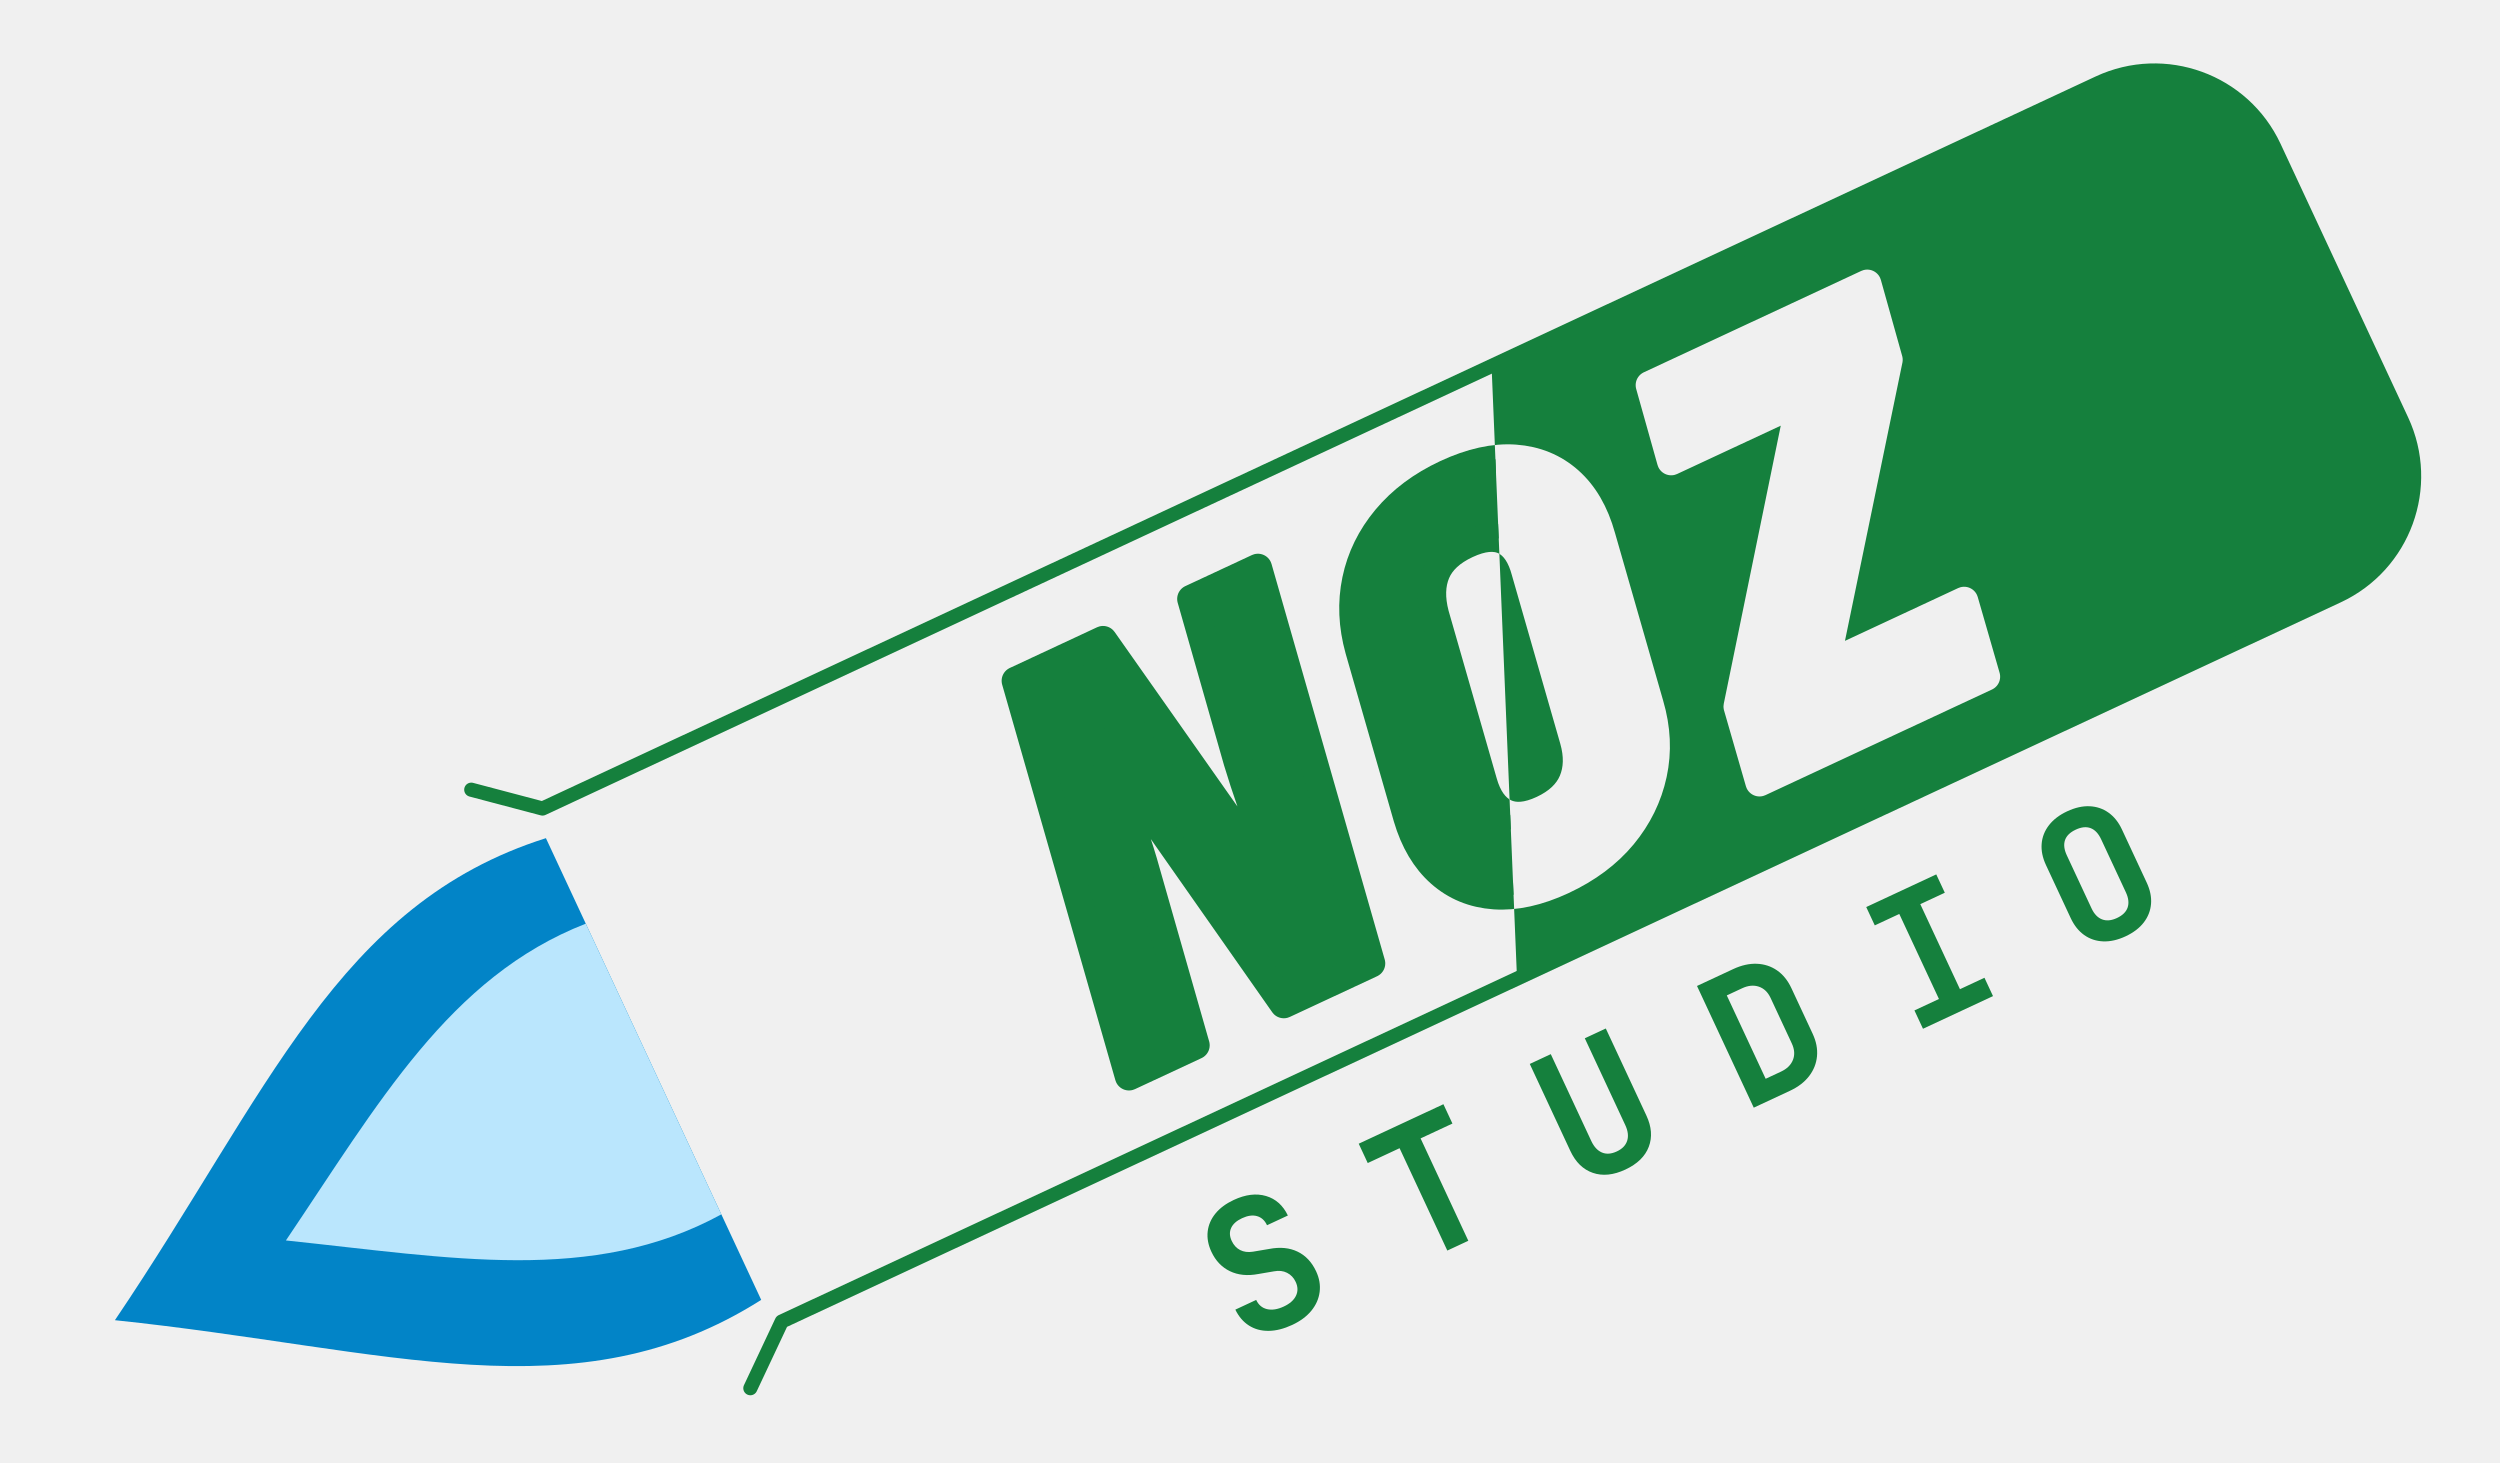
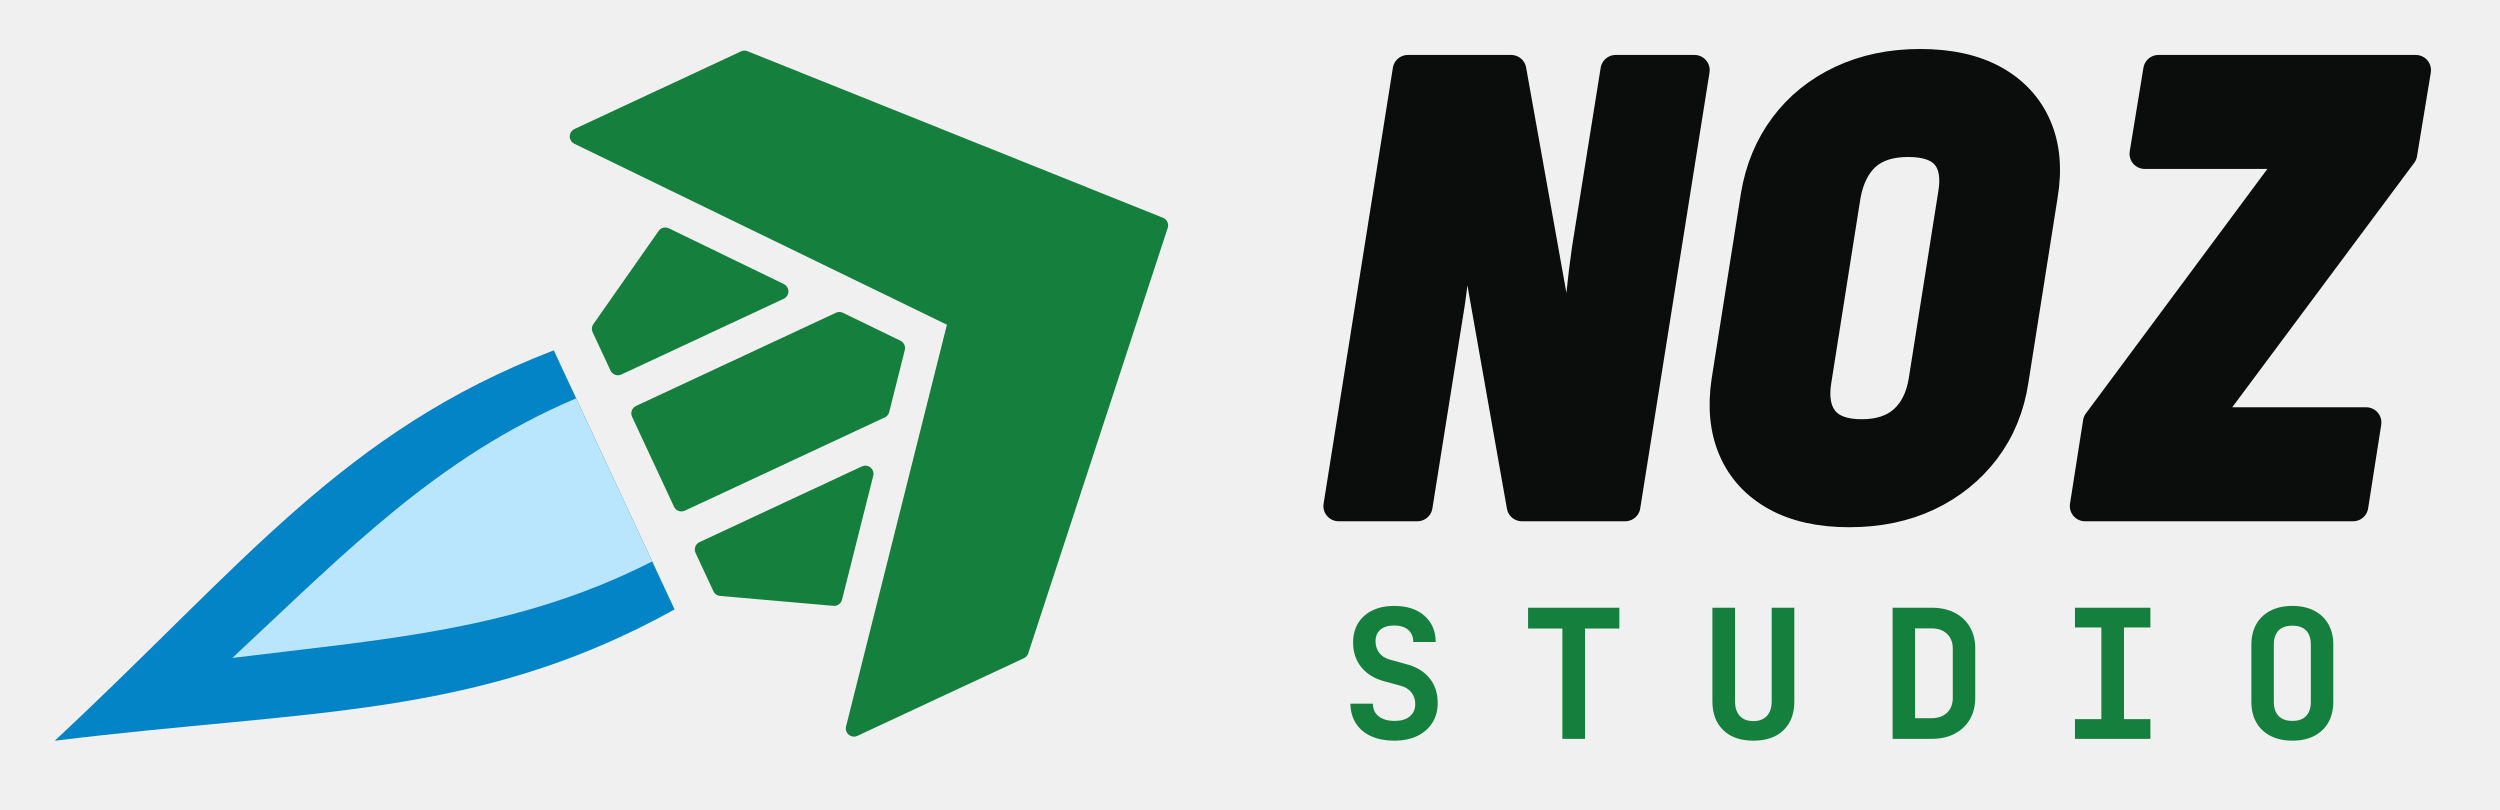
- <svg xmlns="http://www.w3.org/2000/svg" viewBox="40 -30 530 310" width="530" height="310" role="img" aria-label="NOZ Studio">
-   <defs>
-     <mask id="nk" maskUnits="userSpaceOnUse" x="0" y="0" width="700" height="300">
-       <rect width="700" height="300" fill="#fff" />
-       <path d="M272.26 184L256.69 184L270.38 97.86L290.79 97.86L302.71 164.53Q303.06 160.16 303.53 154.44Q304.01 148.72 304.60 143.00Q305.19 137.27 305.78 133.26L305.78 133.26L311.44 97.86L327.02 97.86L313.33 184L292.91 184L281.11 117.33Q280.88 121.11 280.46 126.30Q280.05 131.49 279.52 136.80Q278.99 142.11 278.28 146.24L278.28 146.24L272.26 184ZM357.57 185.18L357.57 185.18Q348.96 185.18 343.12 181.940Q337.28 178.69 334.74 172.85Q332.20 167.01 333.38 159.22L333.38 159.22L339.16 122.64Q340.46 114.85 344.83 109.01Q349.19 103.17 356.10 99.92Q363 96.68 371.61 96.68L371.61 96.68Q380.35 96.68 386.19 99.92Q392.03 103.17 394.57 109.01Q397.10 114.85 395.80 122.64L395.80 122.64L390.02 159.22Q388.84 167.01 384.42 172.85Q379.99 178.69 373.15 181.94Q366.30 185.18 357.57 185.18ZM360.05 169.84L360.05 169.84Q365.36 169.84 368.43 167.07Q371.50 164.29 372.32 159.22L372.32 159.22L378.10 122.64Q379.05 117.45 376.87 114.73Q374.68 112.02 369.25 112.02L369.25 112.02Q363.83 112.02 360.82 114.73Q357.81 117.45 356.86 122.64L356.86 122.64L351.08 159.22Q350.26 164.29 352.50 167.07Q354.74 169.84 360.05 169.84ZM457.16 184L404.18 184L406.77 167.48L446.18 114.38L415.98 114.38L418.69 97.86L469.55 97.86L466.83 114.38L427.30 167.48L459.75 167.48L457.16 184Z" fill="#000" stroke="#000" stroke-width="6" stroke-linejoin="round" />
-     </mask>
-     <clipPath id="ne">
-       <path d="M150 60H398.33L331.67 220H150Z" />
-     </clipPath>
-   </defs>
-   <g transform="rotate(-25 300 140)">
-     <path d="M166 86C120 80 90 110 40 140C90 170 120 200 166 194Z" fill="#0284C7" />
-     <path d="M166 106C135 104 110 122 80 140C110 158 135 176 166 174Z" fill="#BAE6FD" />
-     <path d="M390 80H532A28 28 0 0 1 560 108V172A28 28 0 0 1 532 200H340Z" fill="#15803D" mask="url(#nk)" />
-     <path d="M272.26 184L256.69 184L270.38 97.86L290.79 97.86L302.71 164.53Q303.06 160.16 303.53 154.44Q304.01 148.72 304.60 143.00Q305.19 137.27 305.78 133.26L305.78 133.26L311.44 97.86L327.02 97.86L313.33 184L292.91 184L281.11 117.33Q280.88 121.11 280.46 126.30Q280.05 131.49 279.52 136.80Q278.99 142.11 278.28 146.24L278.28 146.24L272.26 184ZM357.57 185.18L357.57 185.18Q348.96 185.18 343.12 181.940Q337.28 178.69 334.74 172.85Q332.20 167.01 333.38 159.22L333.38 159.22L339.16 122.64Q340.46 114.85 344.83 109.01Q349.19 103.17 356.10 99.92Q363 96.68 371.61 96.68L371.61 96.68Q380.35 96.68 386.19 99.92Q392.03 103.17 394.57 109.01Q397.10 114.85 395.80 122.64L395.80 122.64L390.02 159.22Q388.84 167.01 384.42 172.85Q379.99 178.69 373.15 181.94Q366.30 185.18 357.57 185.18ZM360.05 169.84L360.05 169.84Q365.36 169.84 368.43 167.07Q371.50 164.29 372.32 159.22L372.32 159.22L378.10 122.64Q379.05 117.45 376.87 114.73Q374.68 112.02 369.25 112.02L369.25 112.02Q363.83 112.02 360.82 114.73Q357.81 117.45 356.86 122.64L356.86 122.64L351.08 159.22Q350.26 164.29 352.50 167.07Q354.74 169.84 360.05 169.84ZM457.16 184L404.18 184L406.77 167.48L446.18 114.38L415.98 114.38L418.69 97.86L469.55 97.86L466.83 114.38L427.30 167.48L459.75 167.48L457.16 184Z" fill="#15803D" stroke="#15803D" stroke-width="6" stroke-linejoin="round" clip-path="url(#ne)" />
-     <path d="M156 70L168 80H532A28 28 0 0 1 560 108V172A28 28 0 0 1 532 200H168L156 210" fill="none" stroke="#15803D" stroke-width="3" stroke-linejoin="round" stroke-linecap="round" />
-     <path d="M-269.80 1L-269.80 1Q-277.30 1-282.80-1.50Q-288.30-4-291.25-8.65Q-294.20-13.30-294.30-19.60L-294.30-19.60L-281.80-19.60Q-281.80-15.10-278.55-12.55Q-275.30-10-269.70-10L-269.70-10Q-264.30-10-261.25-12.50Q-258.20-15-258.20-19.40L-258.20-19.40Q-258.20-23.10-260.35-25.85Q-262.50-28.60-266.50-29.60L-266.50-29.60L-274.90-31.90Q-283.50-34.10-288.15-39.80Q-292.80-45.50-292.80-53.60L-292.80-53.60Q-292.80-59.80-290-64.40Q-287.20-69-282.05-71.50Q-276.90-74-269.90-74L-269.90-74Q-259.30-74-253.10-68.55Q-246.90-63.10-246.80-53.90L-246.80-53.90L-259.30-53.90Q-259.30-58.20-262.10-60.65Q-264.90-63.10-270-63.10L-270-63.10Q-274.90-63.10-277.60-60.80Q-280.30-58.50-280.30-54.30L-280.30-54.30Q-280.30-50.50-278.25-47.85Q-276.20-45.20-272.30-44.10L-272.30-44.10L-263.60-41.70Q-254.90-39.50-250.30-33.85Q-245.70-28.20-245.70-19.90L-245.70-19.90Q-245.70-13.70-248.70-8.95Q-251.70-4.20-257.10-1.60Q-262.50 1-269.80 1ZM-163.70 0L-176.30 0L-176.30-61.40L-195.40-61.40L-195.40-73L-144.60-73L-144.60-61.40L-163.70-61.40L-163.70 0ZM-70 1L-70 1Q-80.70 1-86.75-4.85Q-92.80-10.70-92.80-20.80L-92.80-20.80L-92.80-73L-80.20-73L-80.20-20.90Q-80.20-15.70-77.60-12.80Q-75-9.90-70-9.90L-70-9.90Q-65.10-9.90-62.45-12.80Q-59.80-15.70-59.80-20.90L-59.80-20.90L-59.80-73L-47.20-73L-47.20-20.80Q-47.20-10.70-53.20-4.85Q-59.20 1-70 1ZM29.20 0L7.50 0L7.50-73L29.20-73Q36.60-73 42.050-70.20Q47.50-67.40 50.50-62.30Q53.50-57.20 53.50-50.20L53.50-50.20L53.50-22.90Q53.50-16 50.50-10.85Q47.50-5.70 42.05-2.85Q36.60 0 29.20 0L29.20 0ZM20-61.50L20-11.50L29.20-11.50Q34.60-11.50 37.80-14.55Q41-17.60 41-22.90L41-22.90L41-50.20Q41-55.40 37.80-58.45Q34.60-61.50 29.20-61.50L29.20-61.50L20-61.50ZM151 0L109 0L109-11L123.70-11L123.70-62L109-62L109-73L151-73L151-62L136.30-62L136.30-11L151-11L151 0ZM230 1L230 1Q223 1 217.85-1.65Q212.70-4.30 209.95-9.15Q207.20-14 207.20-20.60L207.20-20.60L207.20-52.40Q207.20-59 209.95-63.85Q212.70-68.70 217.85-71.35Q223-74 230-74L230-74Q237.10-74 242.20-71.35Q247.30-68.70 250.05-63.85Q252.80-59 252.80-52.50L252.80-52.50L252.80-20.60Q252.80-14 250.05-9.15Q247.30-4.300 242.20-1.65Q237.10 1 230 1ZM230-10L230-10Q235.10-10 237.70-12.75Q240.30-15.50 240.30-20.60L240.30-20.60L240.30-52.40Q240.30-57.60 237.70-60.30Q235.10-63 230-63L230-63Q224.90-63 222.30-60.30Q219.70-57.60 219.70-52.40L219.70-52.40L219.70-20.60Q219.70-15.50 222.35-12.75Q225-10 230-10Z" fill="#15803D" transform="translate(371 246) scale(0.39)" />
+ <svg xmlns="http://www.w3.org/2000/svg" viewBox="-7.63 84.00 493.63 160.00" width="494" height="160" role="img" aria-label="NOZ Studio">
+   <g transform="translate(0.37 93) scale(2.0168) translate(17.90 -12.94)">
+     <g transform="rotate(-25 50 50)">
+       <g transform="translate(37.0 50) scale(0.48 0.2593) translate(-166 -140)">
+         <path d="M166 86C120 80 90 110 40 140C90 170 120 200 166 194Z" fill="#0284C7" />
+         <path d="M166 106C135 104 110 122 80 140C110 158 135 176 166 174Z" fill="#BAE6FD" />
+       </g>
+       <path d="M42.00 40.14L42.00 36.00L51.65 30.43L59.55 40.14Z" fill="#15803D" stroke="#15803D" stroke-width="1.6" stroke-linejoin="round" />
+       <path d="M42.00 54.86L42.00 45.14L63.61 45.14L67.56 50.00L63.61 54.86Z" fill="#15803D" stroke="#15803D" stroke-width="1.6" stroke-linejoin="round" />
+       <path d="M42.00 59.86L59.55 59.86L51.65 69.57L42.00 64.00Z" fill="#15803D" stroke="#15803D" stroke-width="1.6" stroke-linejoin="round" />
+       <path d="M96.00 50.00L66.00 18.00L48.00 18.00L74.00 50.00L48.00 82.00L66.00 82.00Z" fill="#15803D" stroke="#15803D" stroke-width="1.6" stroke-linejoin="round" />
+     </g>
  </g>
+   <path d="M272.26 184L256.69 184L270.38 97.86L290.79 97.86L302.71 164.53Q303.06 160.16 303.53 154.44Q304.01 148.72 304.60 143.00Q305.19 137.27 305.78 133.26L305.78 133.26L311.44 97.86L327.02 97.86L313.33 184L292.91 184L281.11 117.33Q280.88 121.11 280.46 126.30Q280.05 131.49 279.52 136.80Q278.99 142.11 278.28 146.24L278.28 146.24L272.26 184ZM357.57 185.18L357.57 185.18Q348.96 185.18 343.12 181.940Q337.28 178.69 334.74 172.85Q332.20 167.01 333.38 159.22L333.38 159.22L339.16 122.64Q340.46 114.85 344.83 109.01Q349.19 103.17 356.10 99.92Q363 96.68 371.61 96.68L371.61 96.68Q380.35 96.68 386.19 99.92Q392.03 103.17 394.57 109.01Q397.10 114.85 395.80 122.64L395.80 122.64L390.02 159.22Q388.84 167.01 384.42 172.85Q379.99 178.69 373.15 181.94Q366.30 185.18 357.57 185.18ZM360.05 169.84L360.05 169.84Q365.36 169.84 368.43 167.07Q371.50 164.29 372.32 159.22L372.32 159.22L378.10 122.64Q379.05 117.45 376.87 114.73Q374.68 112.02 369.25 112.02L369.25 112.02Q363.83 112.02 360.82 114.73Q357.81 117.45 356.86 122.64L356.86 122.64L351.08 159.22Q350.26 164.29 352.50 167.07Q354.74 169.84 360.05 169.84ZM457.16 184L404.18 184L406.77 167.48L446.18 114.38L415.98 114.38L418.69 97.86L469.55 97.86L466.83 114.38L427.30 167.48L459.75 167.48L457.16 184Z" fill="#0A0D0C" stroke="#0A0D0C" stroke-width="6" stroke-linejoin="round" />
+   <path d="M-269.80 1L-269.80 1Q-277.30 1-282.80-1.50Q-288.30-4-291.25-8.65Q-294.20-13.30-294.30-19.60L-294.30-19.60L-281.80-19.60Q-281.80-15.10-278.55-12.55Q-275.30-10-269.70-10L-269.70-10Q-264.30-10-261.25-12.50Q-258.20-15-258.20-19.40L-258.20-19.40Q-258.20-23.10-260.35-25.85Q-262.50-28.60-266.50-29.60L-266.50-29.60L-274.90-31.90Q-283.50-34.10-288.15-39.80Q-292.80-45.50-292.80-53.60L-292.80-53.60Q-292.80-59.80-290-64.40Q-287.20-69-282.05-71.50Q-276.90-74-269.90-74L-269.90-74Q-259.30-74-253.10-68.55Q-246.90-63.10-246.80-53.90L-246.80-53.90L-259.30-53.90Q-259.30-58.20-262.10-60.65Q-264.90-63.10-270-63.10L-270-63.10Q-274.90-63.10-277.60-60.80Q-280.30-58.50-280.30-54.30L-280.30-54.30Q-280.30-50.50-278.25-47.85Q-276.20-45.20-272.30-44.10L-272.30-44.10L-263.60-41.70Q-254.90-39.50-250.30-33.85Q-245.70-28.20-245.70-19.90L-245.70-19.90Q-245.70-13.70-248.70-8.95Q-251.70-4.20-257.10-1.60Q-262.50 1-269.80 1ZM-163.70 0L-176.30 0L-176.30-61.40L-195.40-61.40L-195.40-73L-144.60-73L-144.60-61.40L-163.70-61.40L-163.70 0ZM-70 1L-70 1Q-80.70 1-86.75-4.85Q-92.80-10.70-92.80-20.80L-92.80-20.80L-92.80-73L-80.20-73L-80.20-20.90Q-80.20-15.70-77.60-12.80Q-75-9.90-70-9.90L-70-9.90Q-65.10-9.90-62.45-12.80Q-59.80-15.70-59.80-20.90L-59.80-20.90L-59.80-73L-47.20-73L-47.20-20.80Q-47.20-10.70-53.20-4.85Q-59.20 1-70 1ZM29.20 0L7.50 0L7.50-73L29.20-73Q36.60-73 42.050-70.20Q47.50-67.40 50.50-62.30Q53.50-57.20 53.50-50.20L53.50-50.20L53.50-22.90Q53.50-16 50.50-10.85Q47.50-5.70 42.05-2.85Q36.60 0 29.20 0L29.20 0ZM20-61.50L20-11.50L29.20-11.50Q34.60-11.50 37.80-14.55Q41-17.60 41-22.90L41-22.90L41-50.20Q41-55.40 37.80-58.45Q34.60-61.50 29.20-61.50L29.20-61.50L20-61.50ZM151 0L109 0L109-11L123.70-11L123.70-62L109-62L109-73L151-73L151-62L136.30-62L136.30-11L151-11L151 0ZM230 1L230 1Q223 1 217.85-1.65Q212.70-4.30 209.95-9.15Q207.20-14 207.20-20.60L207.20-20.60L207.20-52.40Q207.20-59 209.95-63.85Q212.70-68.70 217.85-71.35Q223-74 230-74L230-74Q237.10-74 242.20-71.35Q247.30-68.70 250.05-63.85Q252.80-59 252.80-52.50L252.80-52.50L252.80-20.60Q252.80-14 250.05-9.15Q247.30-4.300 242.20-1.65Q237.10 1 230 1ZM230-10L230-10Q235.10-10 237.70-12.75Q240.30-15.50 240.30-20.60L240.30-20.60L240.30-52.40Q240.30-57.60 237.70-60.30Q235.10-63 230-63L230-63Q224.90-63 222.30-60.30Q219.70-57.60 219.70-52.40L219.70-52.40L219.70-20.60Q219.70-15.50 222.35-12.75Q225-10 230-10Z" fill="#15803D" transform="translate(363.5 230) scale(0.355)" />
</svg>
